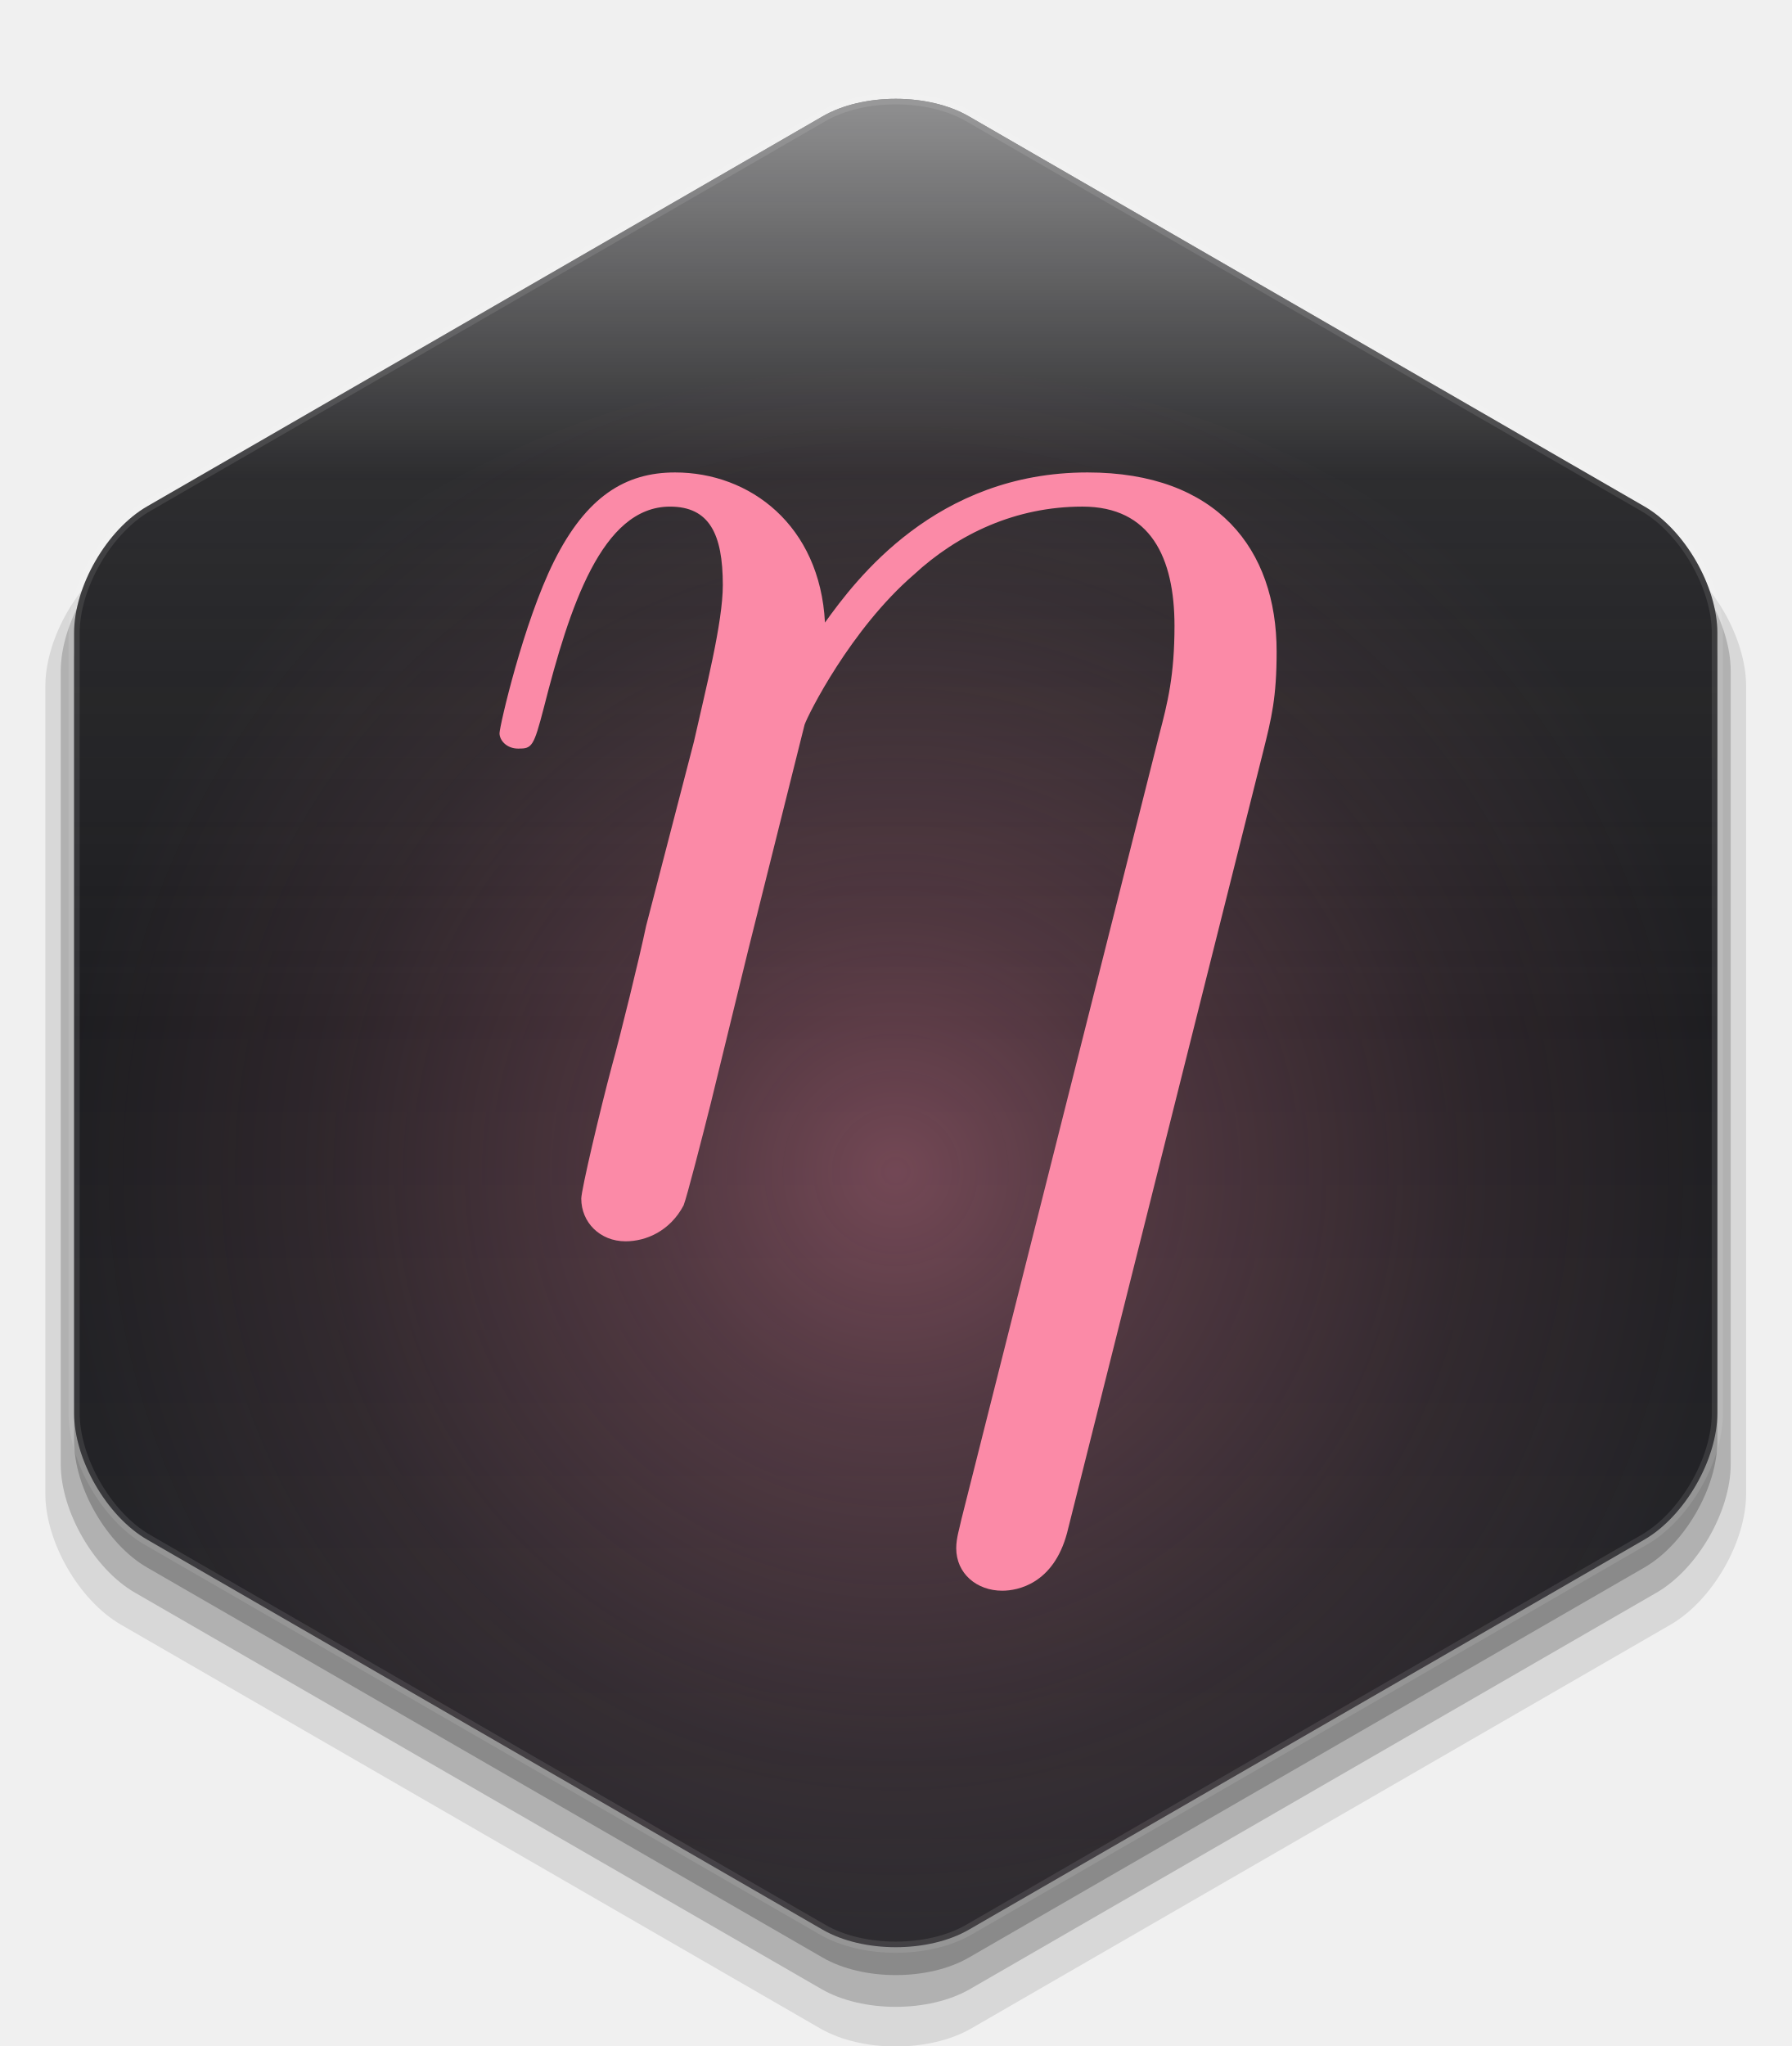
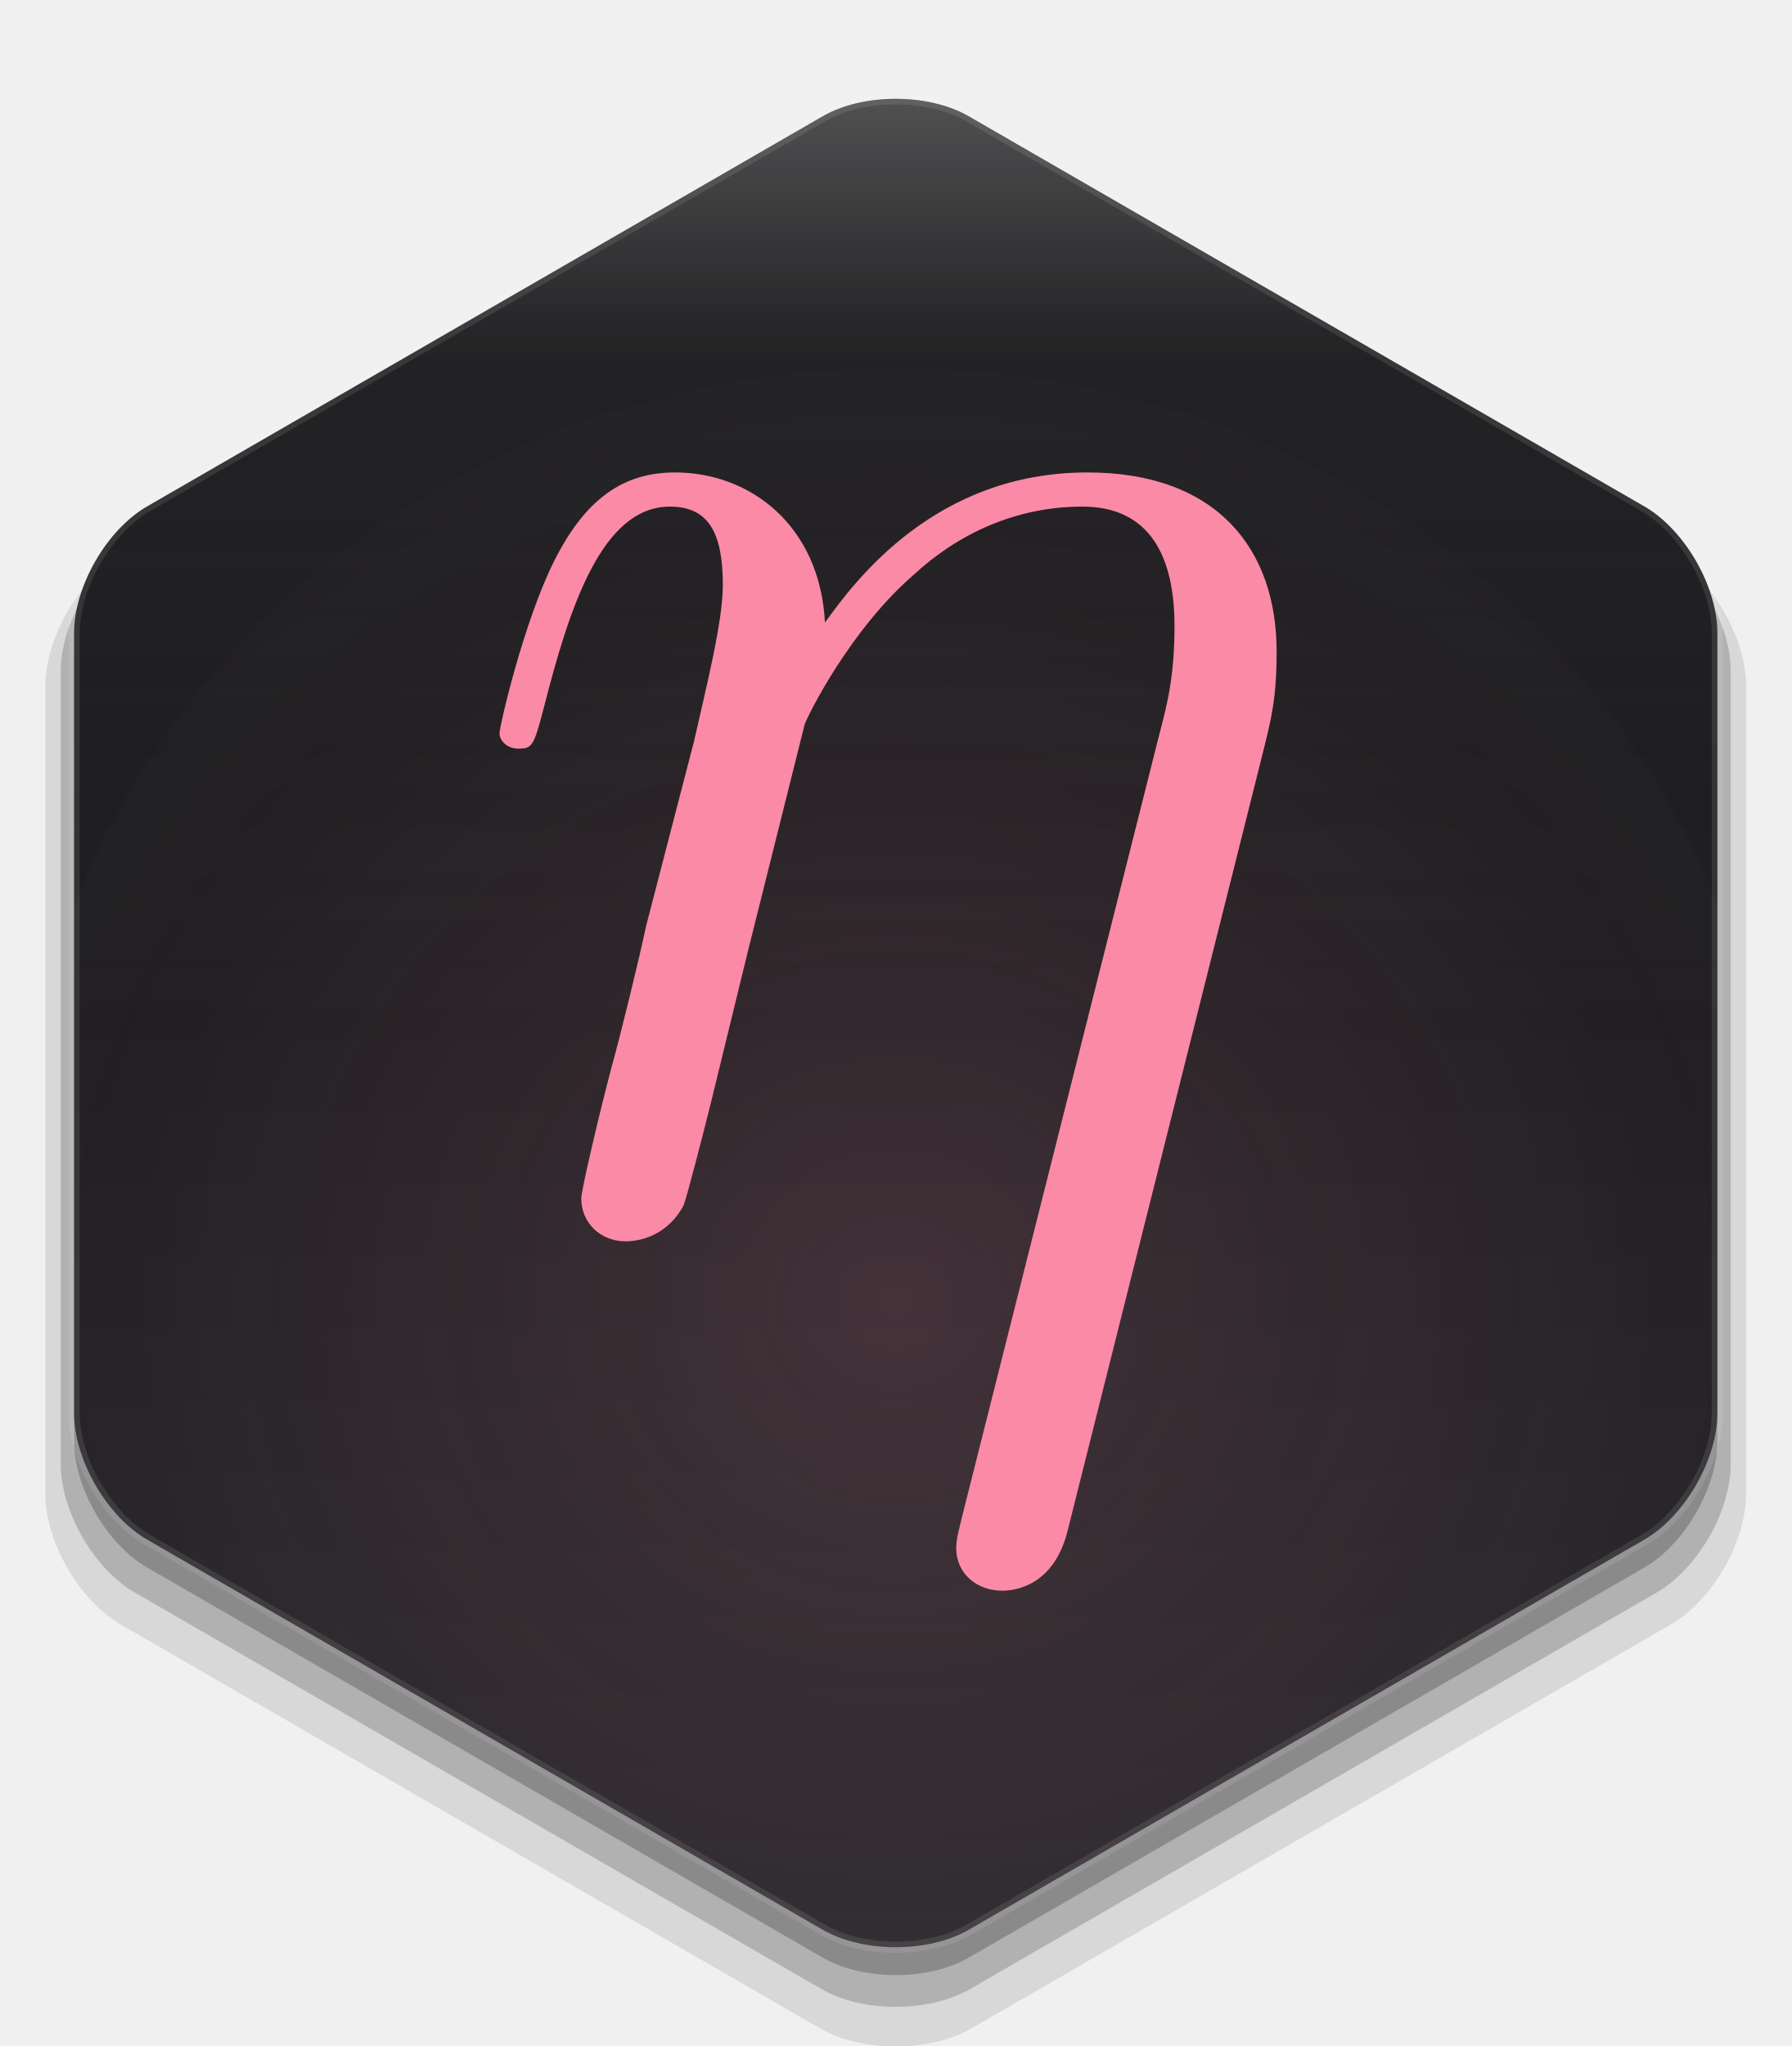
<svg xmlns="http://www.w3.org/2000/svg" version="1.1" id="svg1" width="160.575" height="183.361" viewBox="0 0 160.575 183.361">
  <defs id="defs1">
    <linearGradient id="glassFill" x1="0" y1="0" x2="0" y2="1">
      <stop offset="0%" stop-color="#2a2a2e" />
      <stop offset="55%" stop-color="#1c1c1f" />
      <stop offset="100%" stop-color="#101012" />
    </linearGradient>
-     <linearGradient id="topHighlight" gradientUnits="userSpaceOnUse" x1="0" y1="10" x2="0" y2="92">
-       <stop offset="0%" stop-color="#ffffff" stop-opacity="0.52" />
-       <stop offset="40%" stop-color="#ffffff" stop-opacity="0.10" />
+     <linearGradient id="topHighlight" x1="0" y1="0" x2="0" y2="1">
+       <stop offset="0%" stop-color="#ffffff" stop-opacity="0.35" />
+       <stop offset="35%" stop-color="#ffffff" stop-opacity="0.06" />
      <stop offset="100%" stop-color="#ffffff" stop-opacity="0" />
    </linearGradient>
-     <radialGradient id="etaGlow" gradientUnits="userSpaceOnUse" cx="80.29" cy="105" r="75">
-       <stop offset="0%" stop-color="#fb8aa7" stop-opacity="0.38" />
-       <stop offset="30%" stop-color="#fb8aa7" stop-opacity="0.22" />
-       <stop offset="70%" stop-color="#fb8aa7" stop-opacity="0.07" />
+     <radialGradient id="etaGlow" cx="50%" cy="58%" r="65%">
+       <stop offset="0%" stop-color="#fb8aa7" stop-opacity="0.16" />
+       <stop offset="30%" stop-color="#fb8aa7" stop-opacity="0.09" />
+       <stop offset="70%" stop-color="#fb8aa7" stop-opacity="0.02" />
      <stop offset="100%" stop-color="#fb8aa7" stop-opacity="0" />
    </radialGradient>
    <clipPath id="hexClip" clipPathUnits="userSpaceOnUse">
      <path d="M 4.91,60.945 50.325,34.724 c 2.712,-1.565 4.91,-5.373 4.91,-8.504 v -52.441 c 0,-3.131 -2.198,-6.938 -4.91,-8.504 L 4.91,-60.945 c -2.712,-1.565 -7.108,-1.565 -9.819,0 l -45.416,26.221 c -2.712,1.565 -4.91,5.373 -4.91,8.504 v 52.441 c 0,3.131 2.198,6.938 4.91,8.504 L -4.91,60.945 c 2.712,1.565 7.108,1.565 9.819,0 z" transform="matrix(1.333333,0,0,-1.333333,80.288,91.68133)" />
    </clipPath>
  </defs>
  <g id="g1">
    <path d="M 4.91,60.945 50.325,34.724 c 2.712,-1.565 4.91,-5.373 4.91,-8.504 v -52.441 c 0,-3.131 -2.198,-6.938 -4.91,-8.504 L 4.91,-60.945 c -2.712,-1.565 -7.108,-1.565 -9.819,0 l -45.416,26.221 c -2.712,1.565 -4.91,5.373 -4.91,8.504 v 52.441 c 0,3.131 2.198,6.938 4.91,8.504 L -4.91,60.945 c 2.712,1.565 7.108,1.565 9.819,0 z" style="fill:#000000;fill-opacity:0.10;stroke:none" transform="matrix(1.38,0,0,-1.38,80.288,97.68133)" />
    <path d="M 4.91,60.945 50.325,34.724 c 2.712,-1.565 4.91,-5.373 4.91,-8.504 v -52.441 c 0,-3.131 -2.198,-6.938 -4.91,-8.504 L 4.91,-60.945 c -2.712,-1.565 -7.108,-1.565 -9.819,0 l -45.416,26.221 c -2.712,1.565 -4.91,5.373 -4.91,8.504 v 52.441 c 0,3.131 2.198,6.938 4.91,8.504 L -4.91,60.945 c 2.712,1.565 7.108,1.565 9.819,0 z" style="fill:#000000;fill-opacity:0.18;stroke:none" transform="matrix(1.355,0,0,-1.355,80.288,95.68133)" />
    <path d="M 4.91,60.945 50.325,34.724 c 2.712,-1.565 4.91,-5.373 4.91,-8.504 v -52.441 c 0,-3.131 -2.198,-6.938 -4.91,-8.504 L 4.91,-60.945 c -2.712,-1.565 -7.108,-1.565 -9.819,0 l -45.416,26.221 c -2.712,1.565 -4.91,5.373 -4.91,8.504 v 52.441 c 0,3.131 2.198,6.938 4.91,8.504 L -4.91,60.945 c 2.712,1.565 7.108,1.565 9.819,0 z" style="fill:#000000;fill-opacity:0.22;stroke:none" transform="matrix(1.333333,0,0,-1.333333,80.288,94.18133)" />
    <path id="hexBase" d="M 4.91,60.945 50.325,34.724 c 2.712,-1.565 4.91,-5.373 4.91,-8.504 v -52.441 c 0,-3.131 -2.198,-6.938 -4.91,-8.504 L 4.91,-60.945 c -2.712,-1.565 -7.108,-1.565 -9.819,0 l -45.416,26.221 c -2.712,1.565 -4.91,5.373 -4.91,8.504 v 52.441 c 0,3.131 2.198,6.938 4.91,8.504 L -4.91,60.945 c 2.712,1.565 7.108,1.565 9.819,0 z" style="fill:url(#glassFill);stroke:#ffffff;stroke-opacity:0.10;stroke-width:0.75" transform="matrix(1.333333,0,0,-1.333333,80.288,91.68133)" />
    <rect x="0" y="0" width="160.575" height="92" fill="url(#topHighlight)" clip-path="url(#hexClip)" />
    <ellipse cx="80.29" cy="105" rx="78" ry="72" fill="url(#etaGlow)" clip-path="url(#hexClip)" />
    <path id="path2" d="m 54.422,-31.734 c 0.574,-2.297 0.914,-3.668 0.914,-6.762 0,-6.879 -4.008,-12.035 -12.715,-12.035 -10.195,0 -15.586,7.219 -17.648,10.09 -0.34,-6.539 -5.039,-10.09 -10.078,-10.09 -3.328,0 -5.953,1.605 -8.133,5.965 -2.062,4.125 -3.668,11.109 -3.668,11.566 0,0.457 0.457,1.031 1.266,1.031 0.914,0 1.031,-0.117 1.711,-2.742 1.723,-6.762 3.902,-13.523 8.484,-13.523 2.637,0 3.551,1.828 3.551,5.273 0,2.52 -1.148,6.984 -1.945,10.535 l -3.211,12.375 c -0.457,2.18 -1.723,7.336 -2.297,9.398 -0.797,2.977 -2.063,8.355 -2.063,8.93 0,1.605 1.266,2.871 2.977,2.871 1.383,0 2.988,-0.691 3.902,-2.414 0.223,-0.562 1.254,-4.582 1.828,-6.867 l 2.52,-10.313 3.785,-15.129 c 0.234,-0.68 3.094,-6.41 7.336,-10.078 2.977,-2.754 6.867,-4.582 11.344,-4.582 4.582,0 6.188,3.434 6.188,8.016 0,3.328 -0.457,5.156 -1.031,7.336 L 34.149,19.817 c -0.117,0.574 -0.352,1.266 -0.352,1.957 0,1.711 1.383,2.859 3.094,2.859 1.031,0 3.445,-0.457 4.359,-3.891 z m 0,0" style="fill:#fb8aa7;fill-opacity:1;fill-rule:nonzero;stroke:none" aria-label="η" transform="matrix(1.333333,0,0,1.333333,40.648,109.7147)" />
  </g>
</svg>
